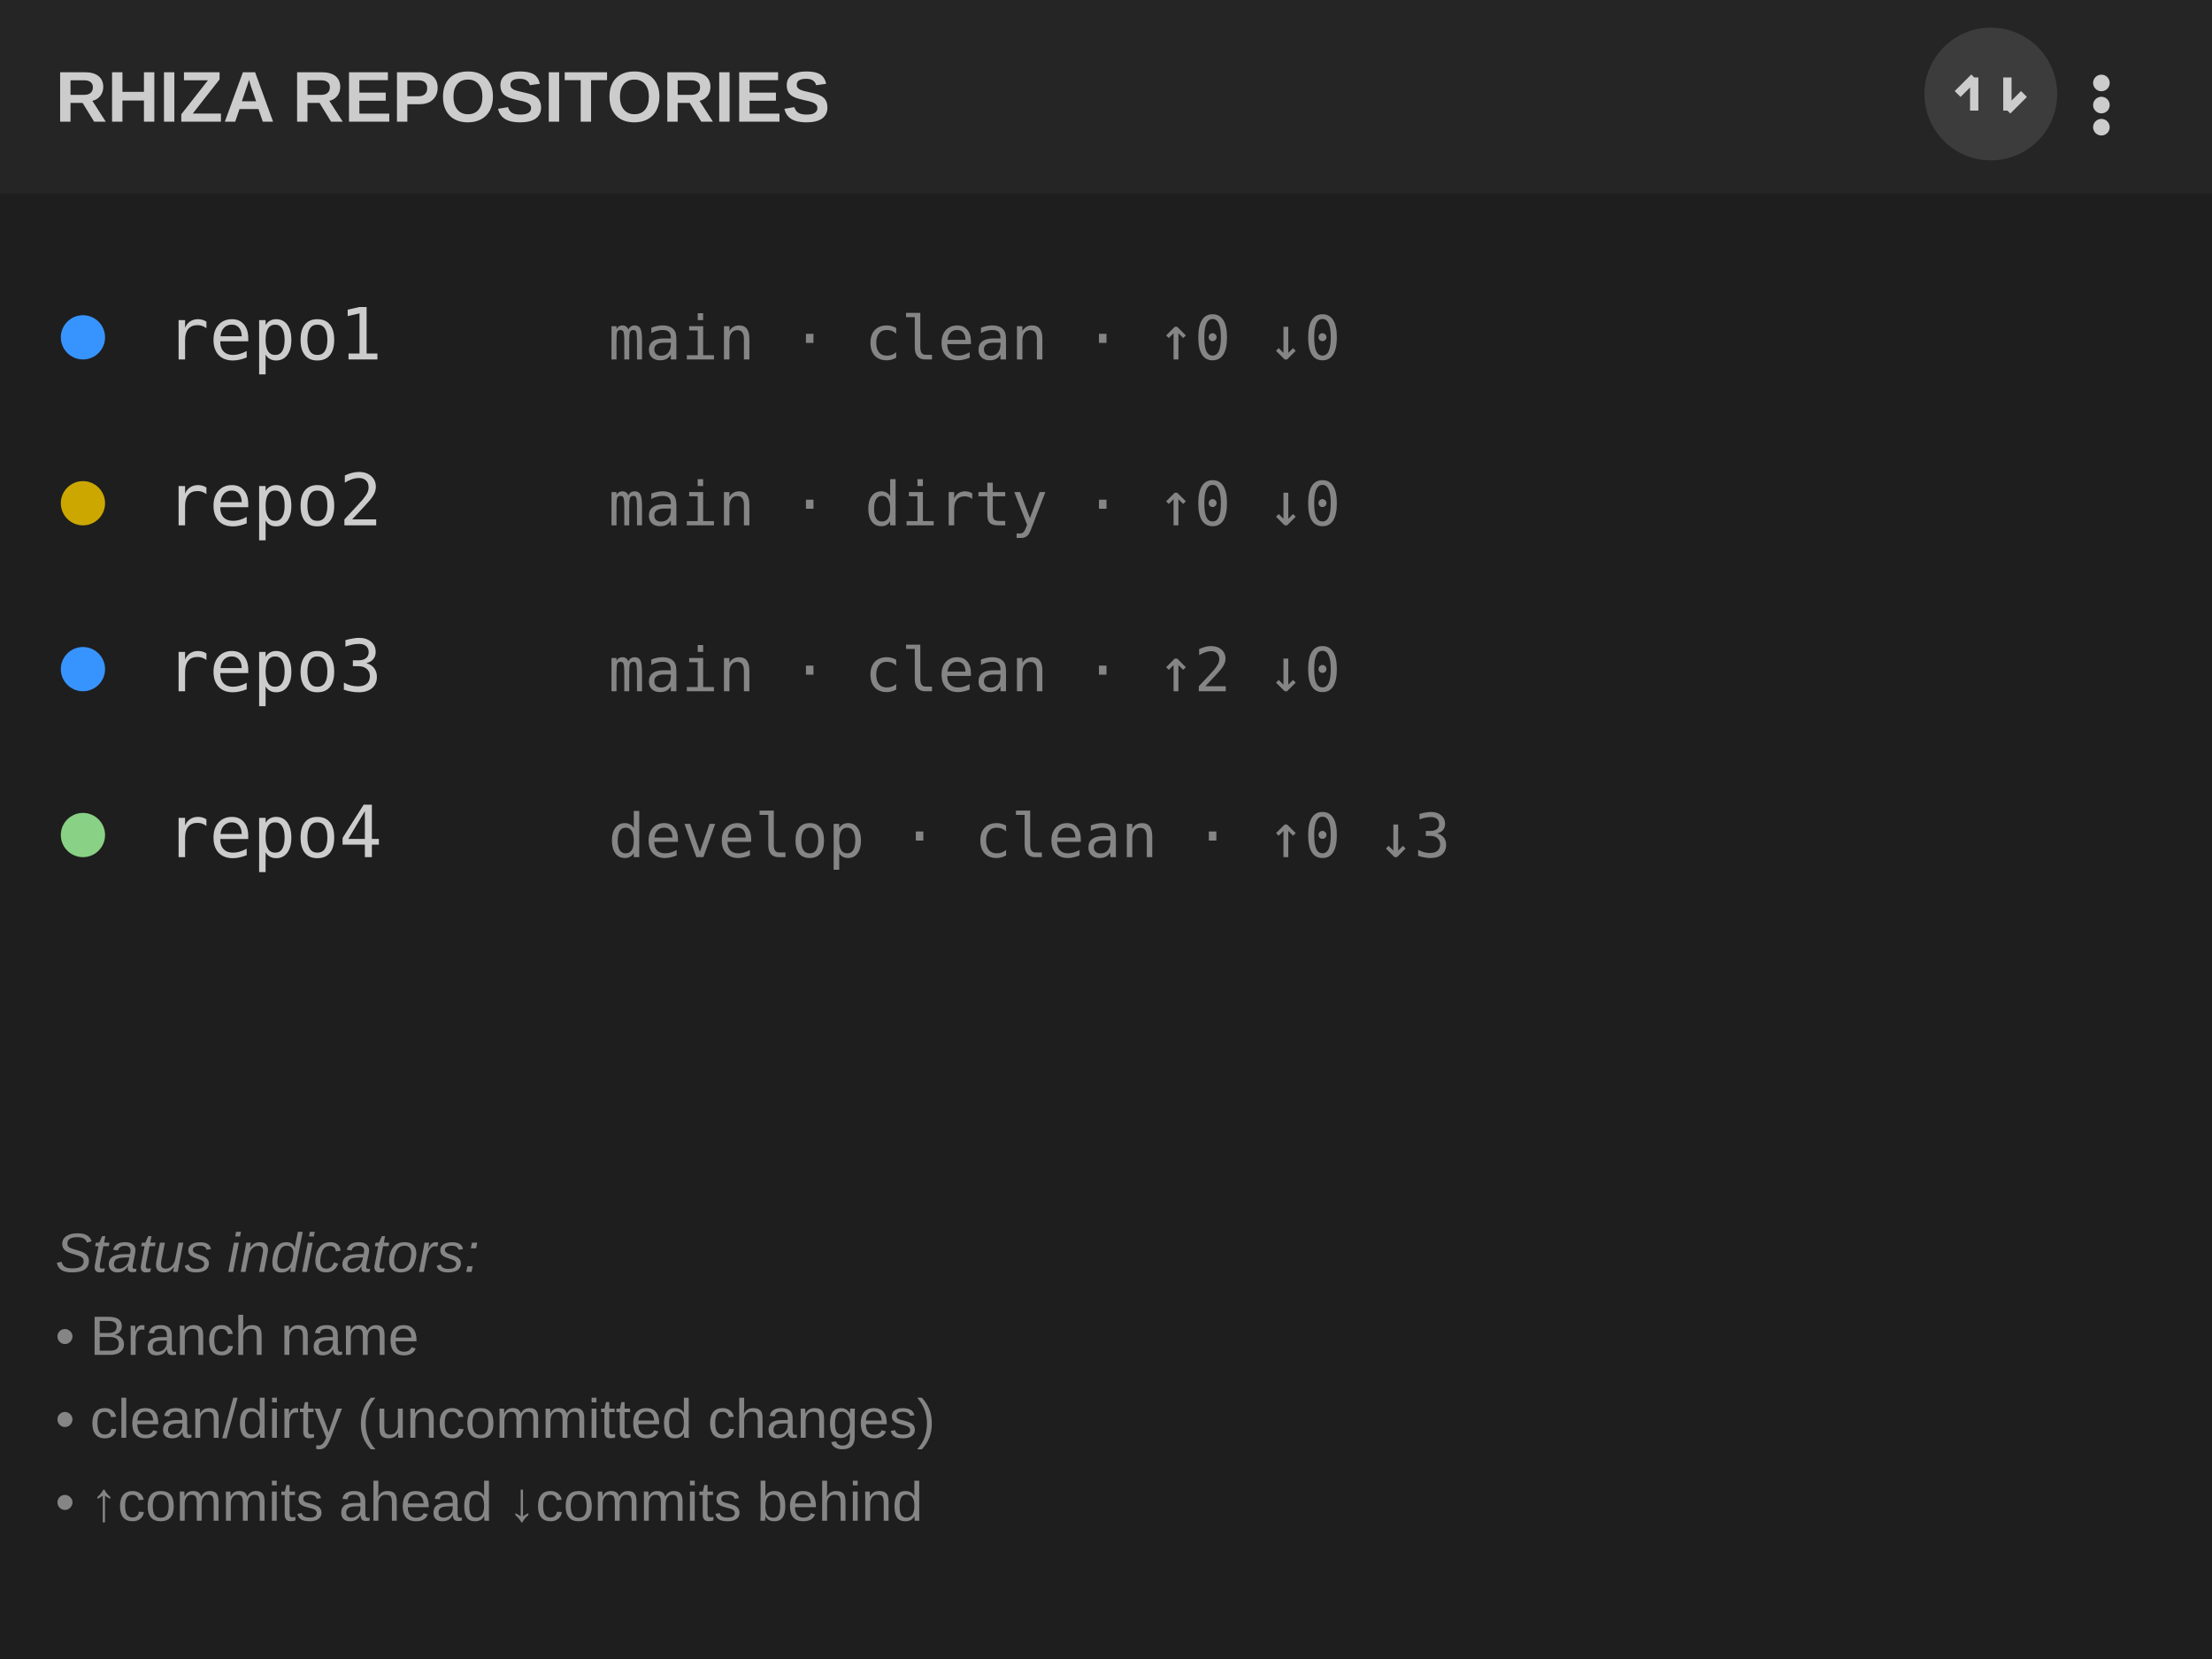
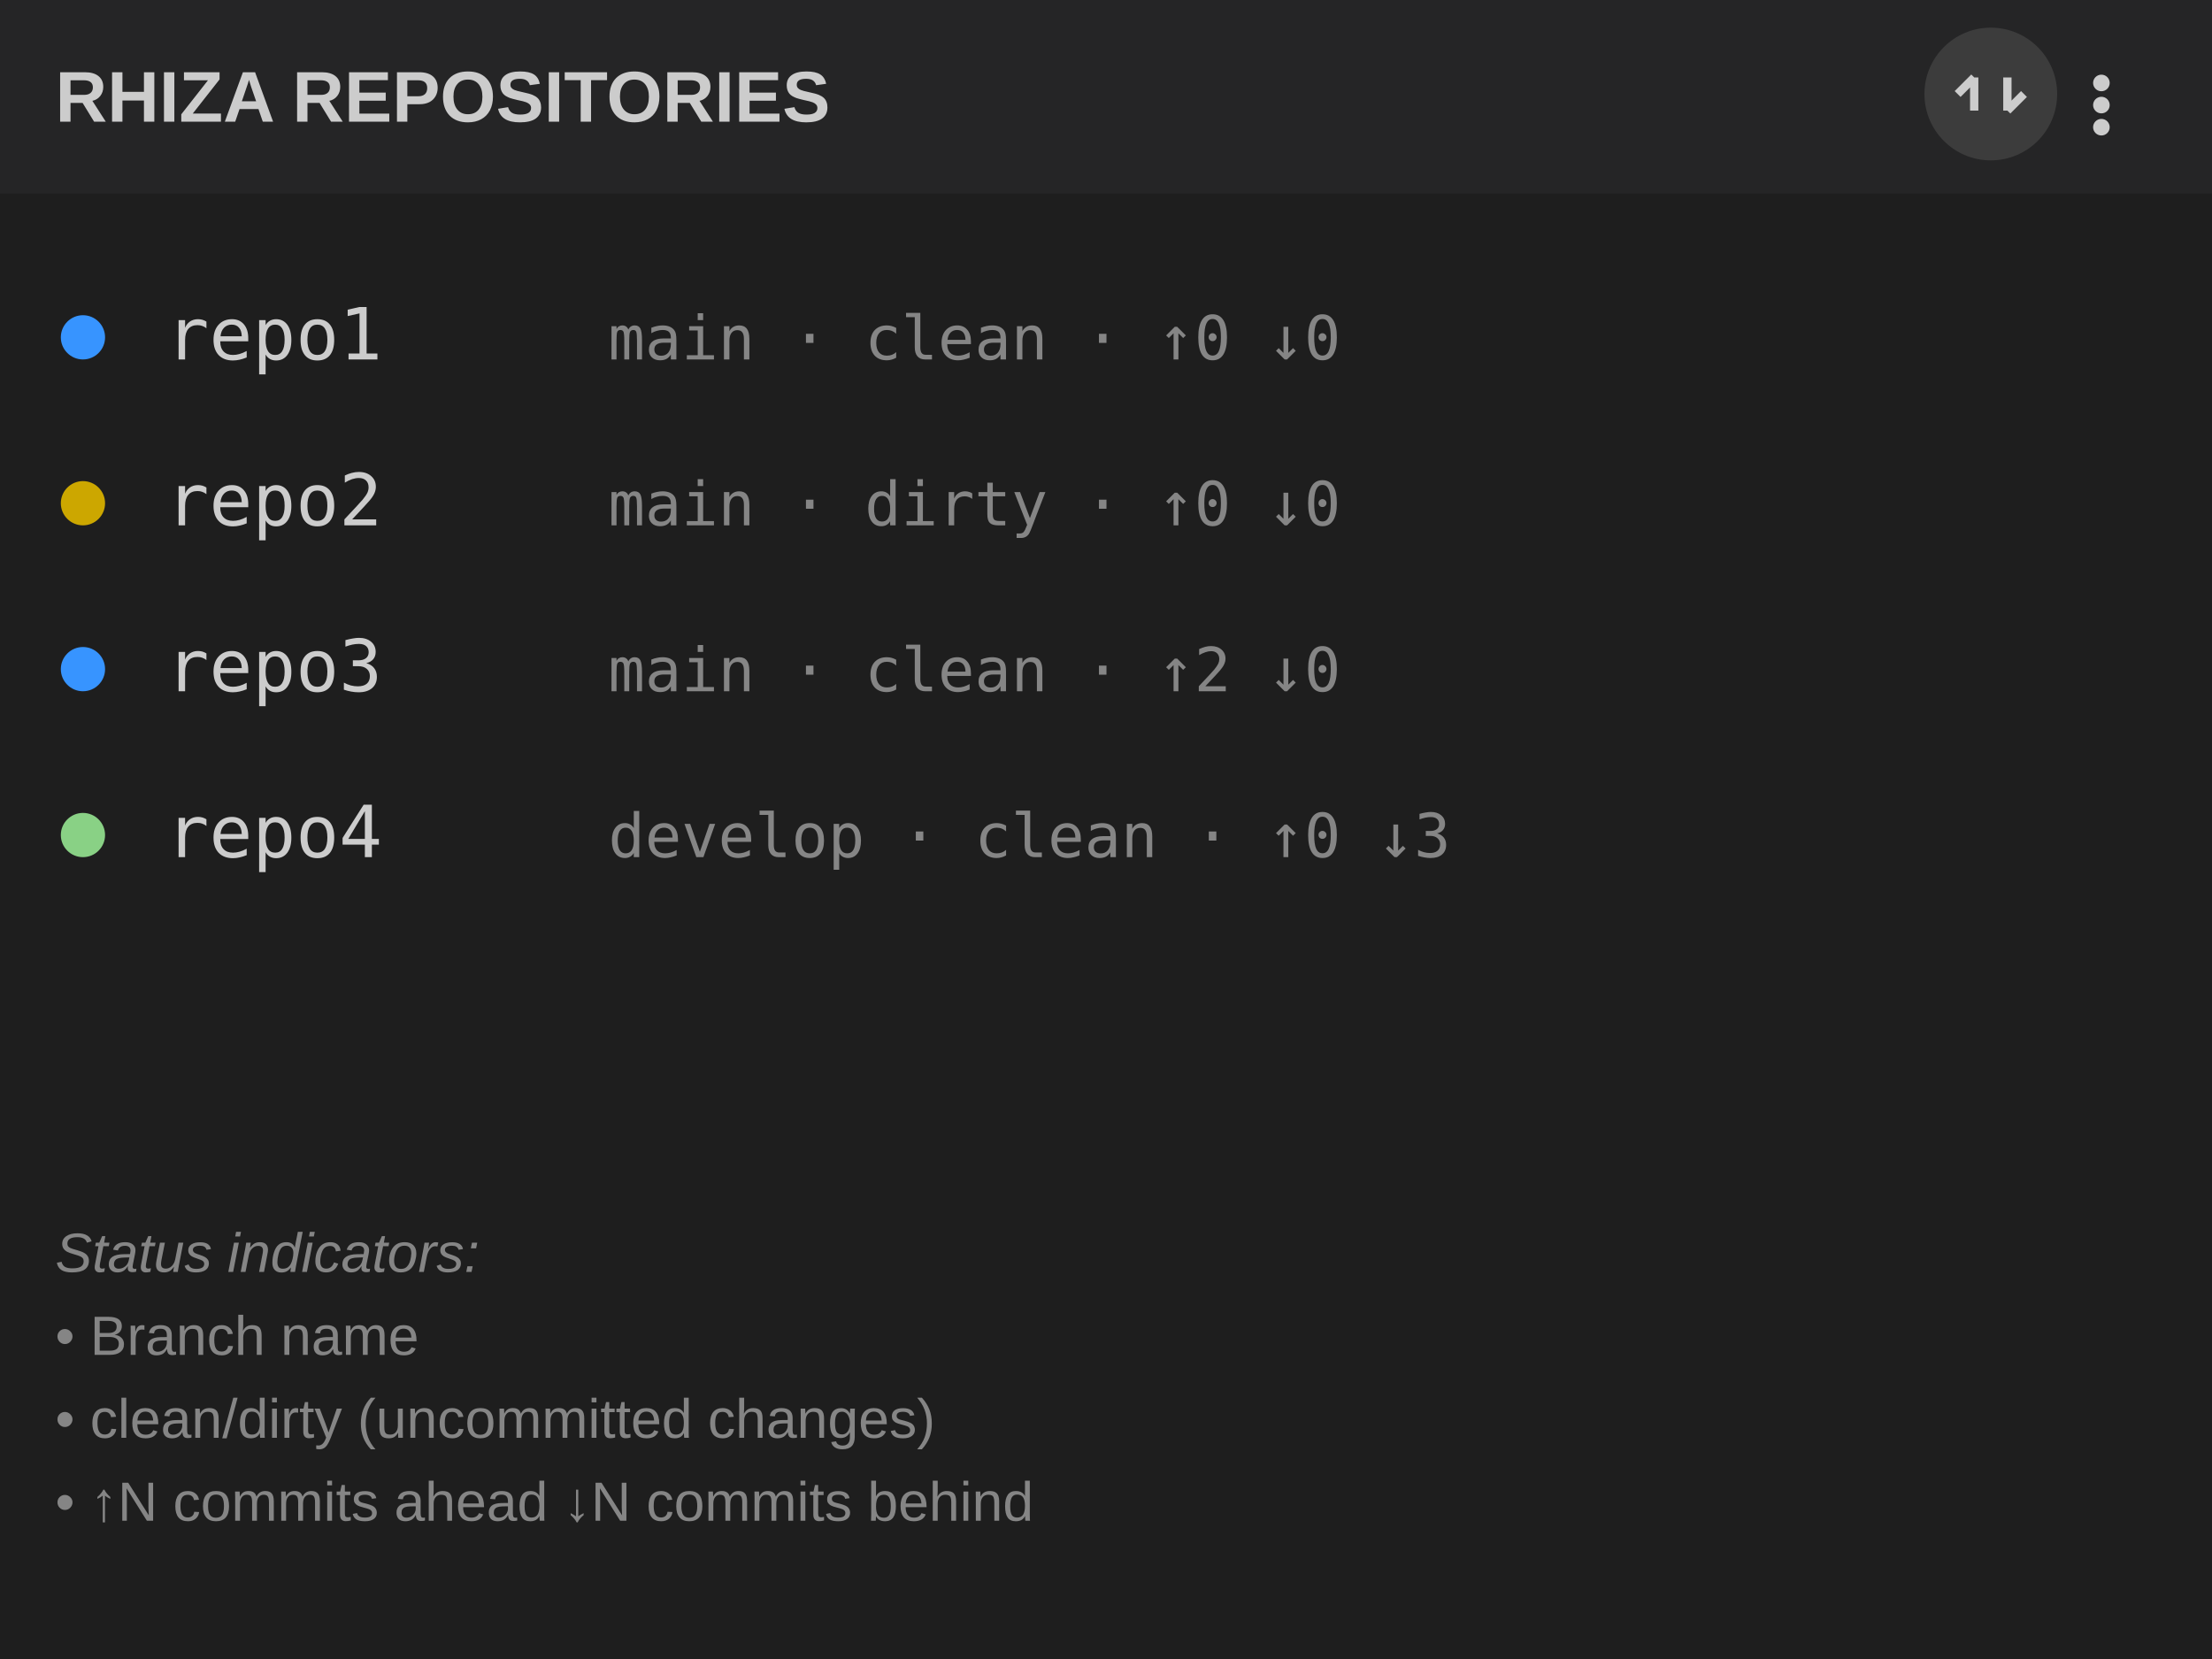
<svg xmlns="http://www.w3.org/2000/svg" width="400" height="300" viewBox="0 0 400 300">
  <rect width="400" height="300" fill="#1e1e1e" />
  <rect x="0" y="0" width="400" height="35" fill="#252526" />
  <text x="10" y="22" font-family="Segoe UI, Arial" font-size="13" fill="#cccccc" font-weight="bold">RHIZA REPOSITORIES</text>
  <circle cx="360" cy="17" r="12" fill="#3c3c3c" />
  <path d="M 357 14 L 357 20 M 357 14 L 354 17" stroke="#cccccc" stroke-width="1.5" fill="none" />
  <path d="M 363 20 L 363 14 M 363 20 L 366 17" stroke="#cccccc" stroke-width="1.5" fill="none" />
  <circle cx="380" cy="15" r="1.5" fill="#cccccc" />
  <circle cx="380" cy="19" r="1.5" fill="#cccccc" />
  <circle cx="380" cy="23" r="1.5" fill="#cccccc" />
  <g transform="translate(10, 50)">
    <text x="20" y="15" font-family="Consolas, monospace" font-size="13" fill="#cccccc">repo1</text>
    <text x="100" y="15" font-family="Consolas, monospace" font-size="11" fill="#858585">main · clean · ↑0 ↓0</text>
    <circle cx="5" cy="11" r="4" fill="#3794ff" />
    <text x="20" y="45" font-family="Consolas, monospace" font-size="13" fill="#cccccc">repo2</text>
    <text x="100" y="45" font-family="Consolas, monospace" font-size="11" fill="#858585">main · dirty · ↑0 ↓0</text>
    <circle cx="5" cy="41" r="4" fill="#cca700" />
    <text x="20" y="75" font-family="Consolas, monospace" font-size="13" fill="#cccccc">repo3</text>
    <text x="100" y="75" font-family="Consolas, monospace" font-size="11" fill="#858585">main · clean · ↑2 ↓0</text>
    <circle cx="5" cy="71" r="4" fill="#3794ff" />
    <text x="20" y="105" font-family="Consolas, monospace" font-size="13" fill="#cccccc">repo4</text>
    <text x="100" y="105" font-family="Consolas, monospace" font-size="11" fill="#858585">develop · clean · ↑0 ↓3</text>
    <circle cx="5" cy="101" r="4" fill="#89d185" />
  </g>
  <g transform="translate(10, 230)">
    <text x="0" y="0" font-family="Segoe UI, Arial" font-size="10" fill="#858585" font-style="italic">Status indicators:</text>
    <text x="0" y="15" font-family="Segoe UI, Arial" font-size="10" fill="#858585">• Branch name</text>
    <text x="0" y="30" font-family="Segoe UI, Arial" font-size="10" fill="#858585">• clean/dirty (uncommitted changes)</text>
-     <text x="0" y="45" font-family="Segoe UI, Arial" font-size="10" fill="#858585">• ↑commits ahead ↓commits behind</text>
+     <text x="0" y="45" font-family="Segoe UI, Arial" font-size="10" fill="#858585">• ↑N commits ahead ↓N commits behind</text>
  </g>
</svg>
